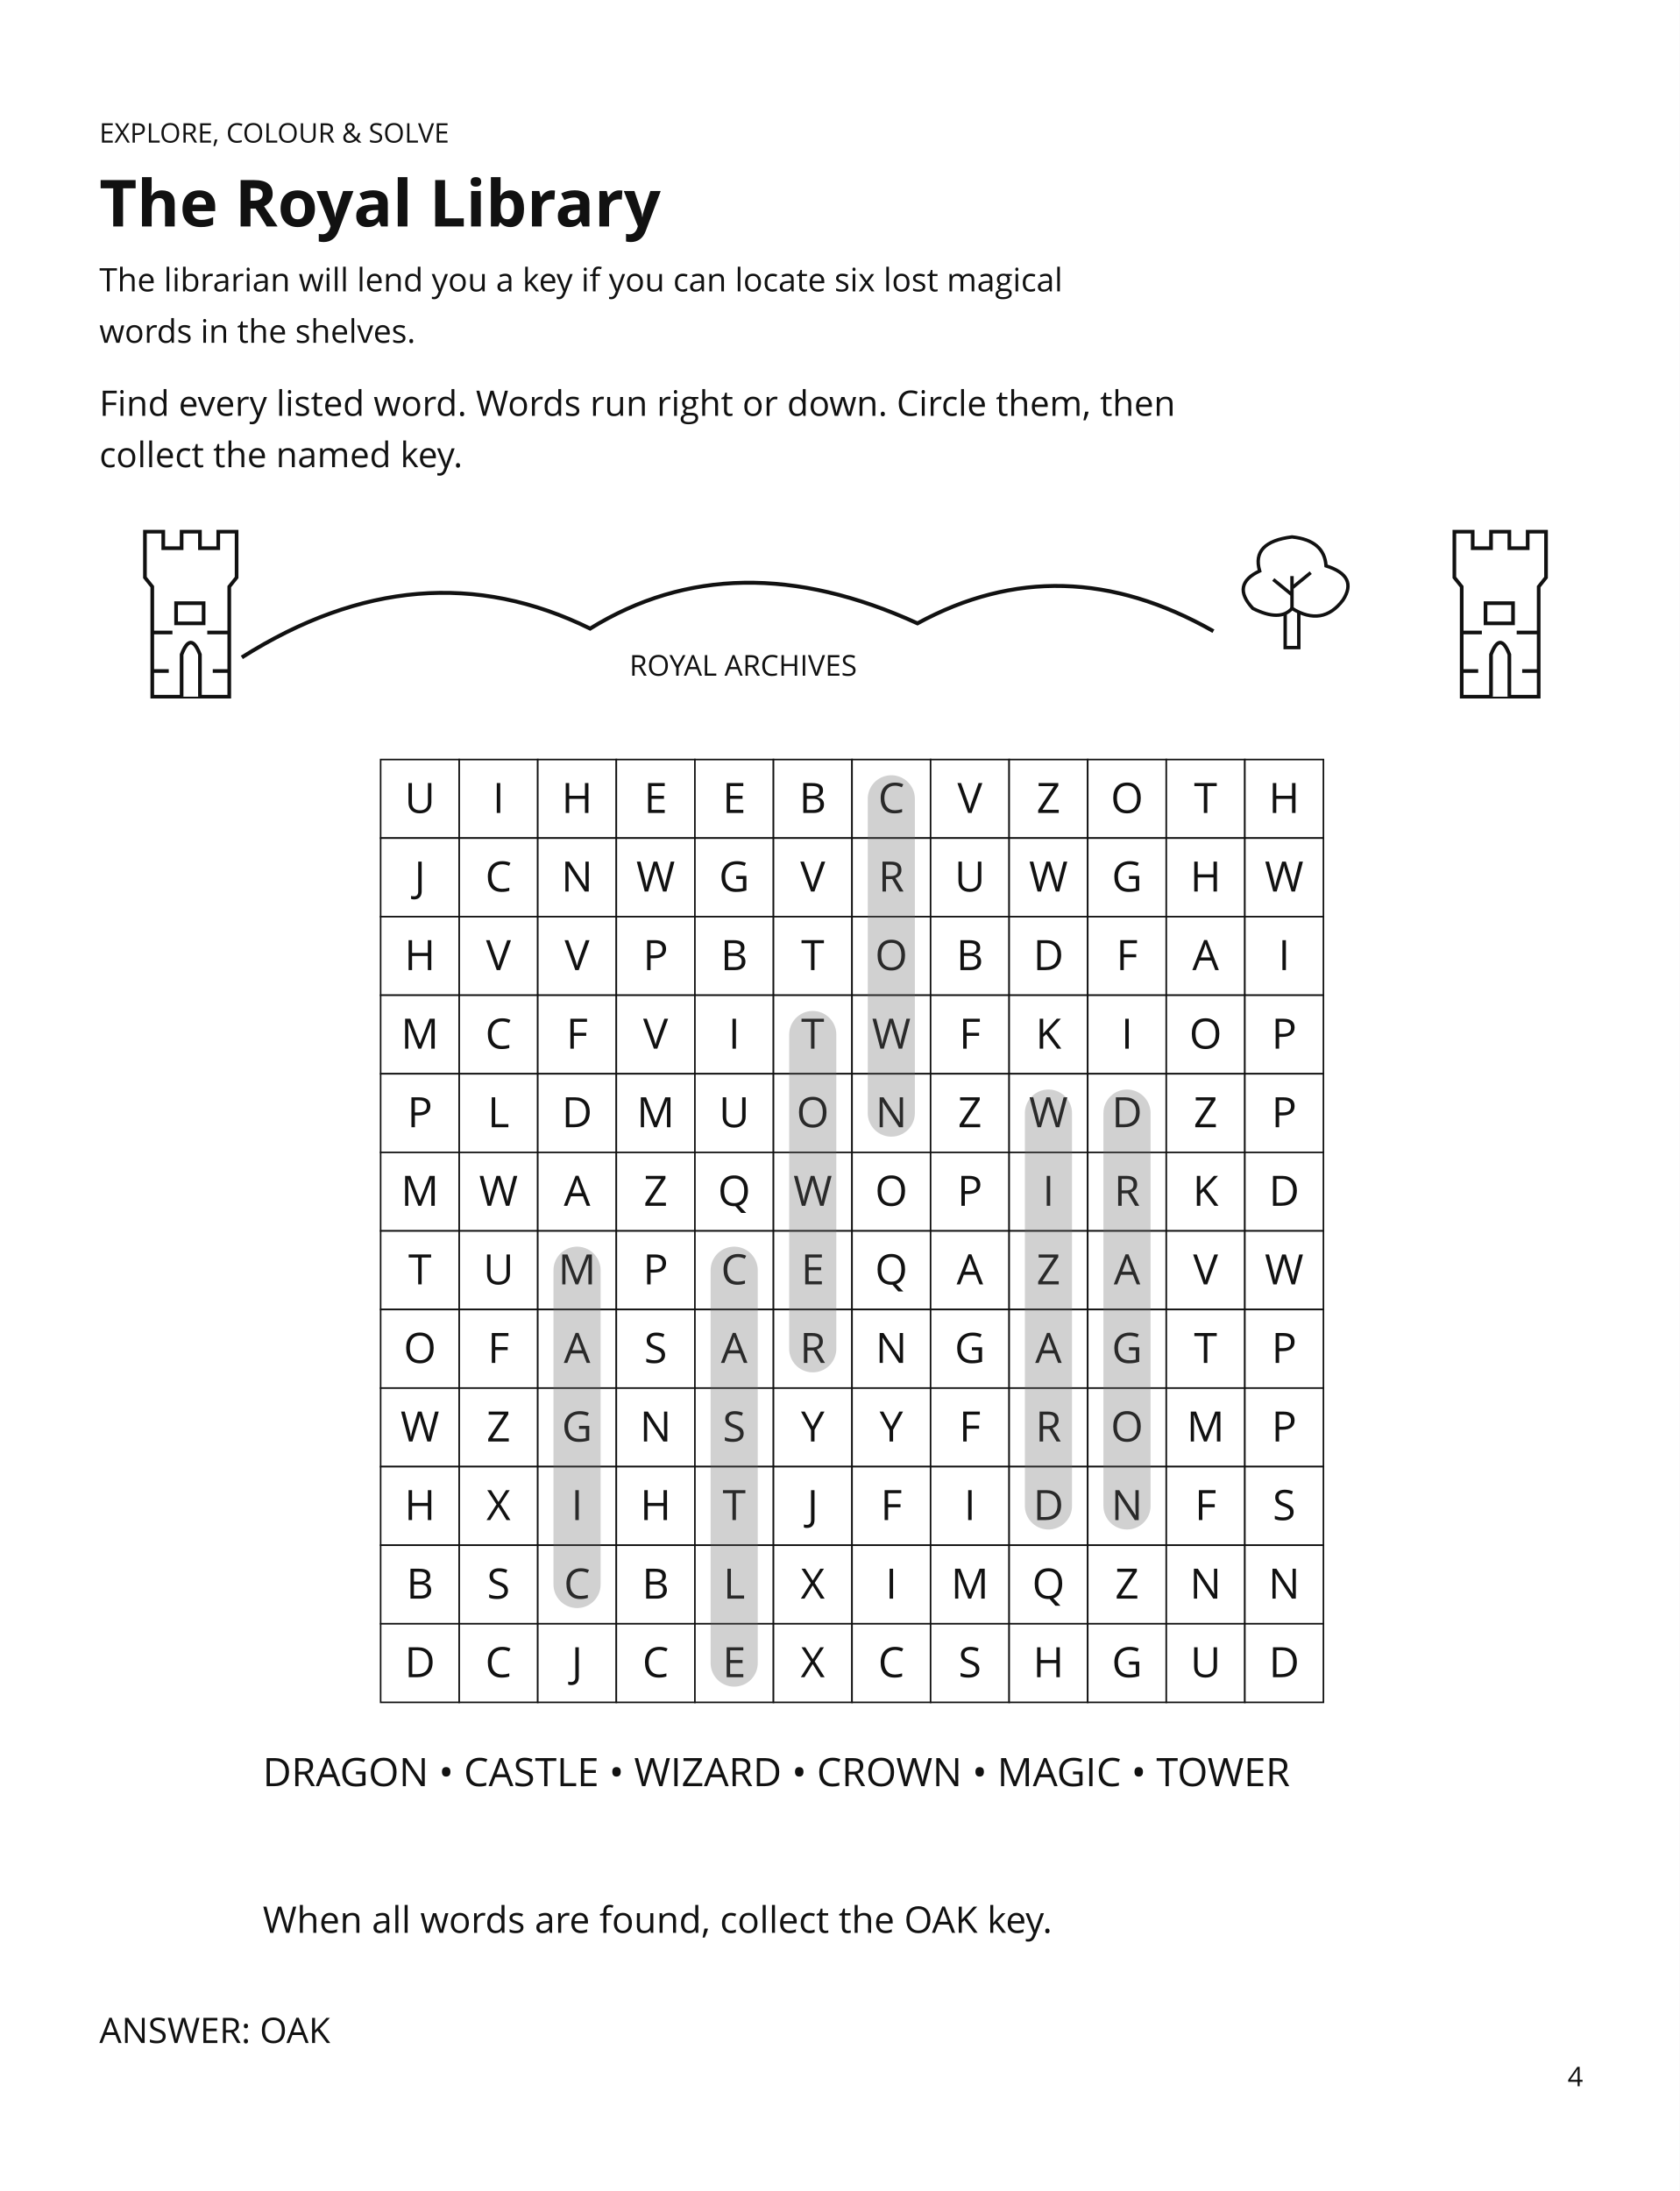
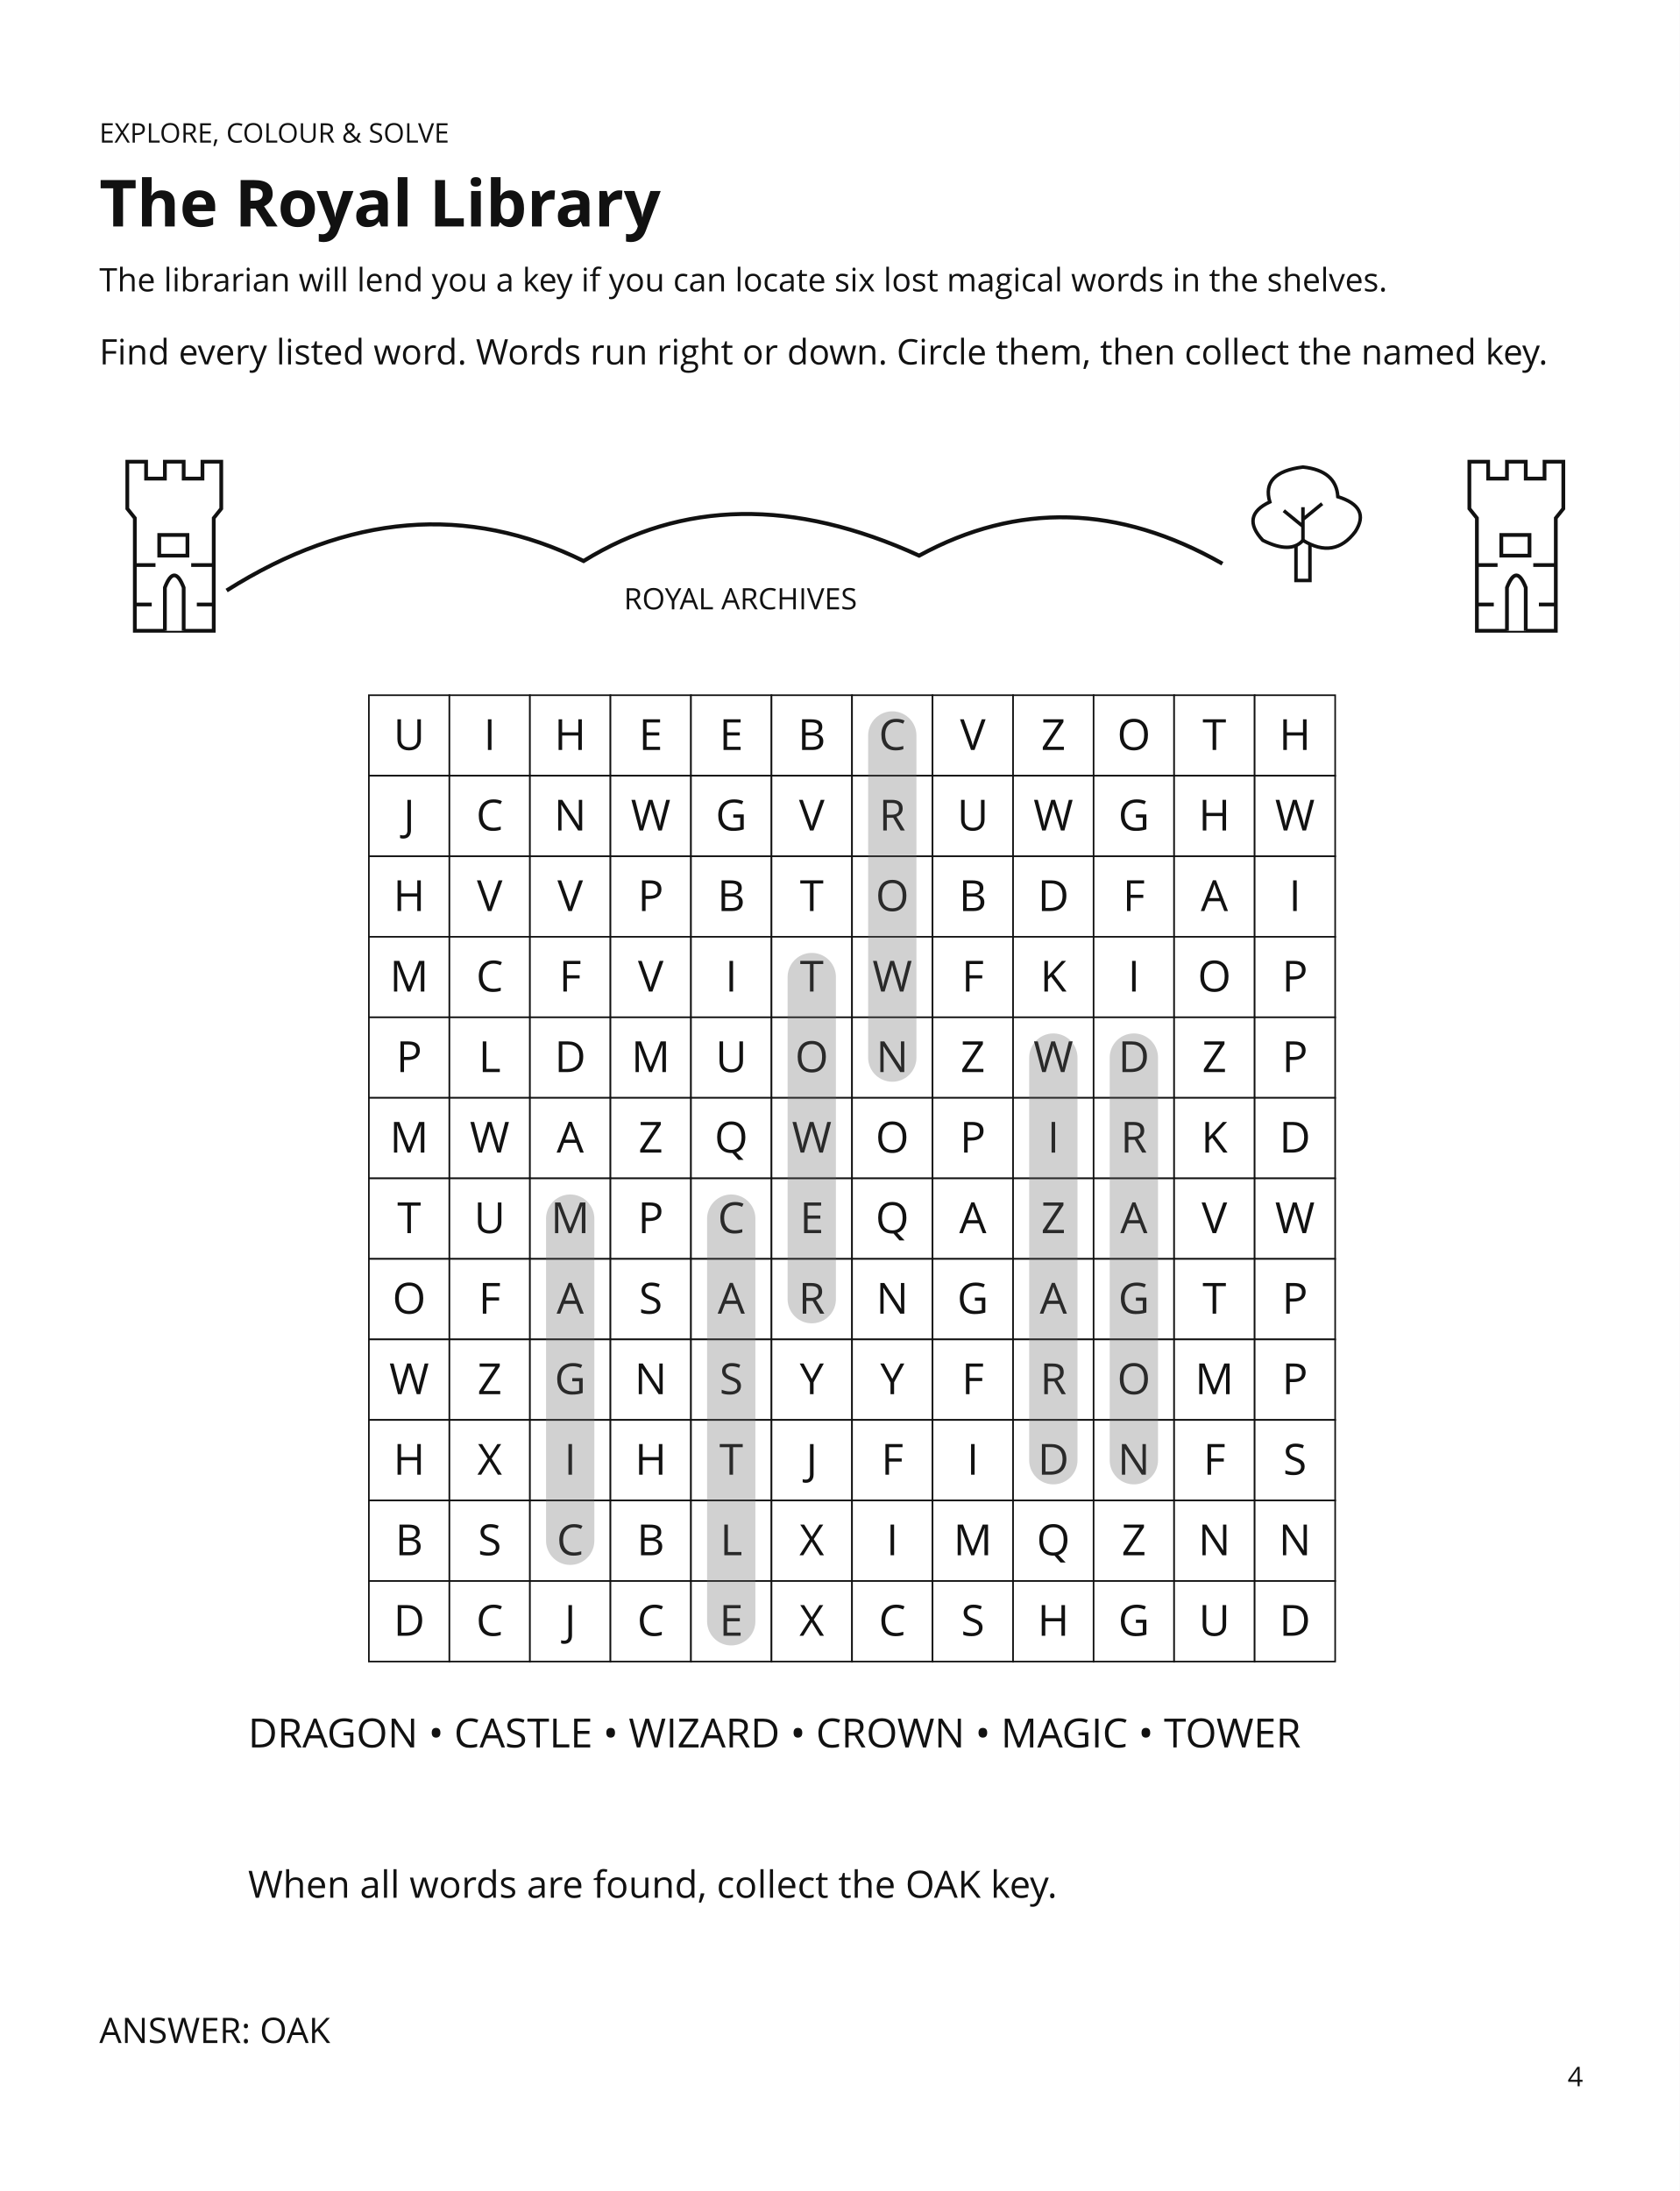
<svg xmlns="http://www.w3.org/2000/svg" width="8.625in" height="11.25in" viewBox="0 0 621 810" role="img" aria-label="The Royal Library">
  <rect width="100%" height="100%" fill="white" />
  <g transform="translate(36.72 36.72)">
    <text x="0" y="16" font-family="Open Sans, sans-serif" font-size="10" fill="#111" stroke="none">EXPLORE, COLOUR &amp; SOLVE</text>
    <text x="0" y="47" font-family="Open Sans, sans-serif" font-size="24" fill="#111" stroke="none" font-weight="bold">The Royal Library</text>
-     <text x="0" y="71" font-family="Open Sans, sans-serif" font-size="12" fill="#111" stroke="none">The librarian will lend you a key if you can locate six lost magical</text>
-     <text x="0" y="90" font-family="Open Sans, sans-serif" font-size="12" fill="#111" stroke="none">words in the shelves.</text>
-     <text x="0" y="117" font-family="Open Sans, sans-serif" font-size="13" fill="#111" stroke="none">Find every listed word. Words run right or down. Circle them, then</text>
-     <text x="0" y="136" font-family="Open Sans, sans-serif" font-size="13" fill="#111" stroke="none">collect the named key.</text>
-     <g transform="translate(12.0231 155) scale(0.9682069)">
+     <text x="0" y="71" font-family="Open Sans, sans-serif" font-size="12" fill="#111" stroke="none">The librarian will lend you a key if you can locate six lost magical words in the shelves.</text>
+     <text x="0" y="98" font-family="Open Sans, sans-serif" font-size="13" fill="#111" stroke="none">Find every listed word. Words run right or down. Circle them, then collect the named key.</text>
+     <g transform="translate(5.385172 129) scale(0.9923448)">
      <g data-layer="artwork">
        <g transform="translate(5 5) scale(0.7)" fill="white" stroke="#111" stroke-width="2">
          <path d="M0 25V0H10V9H20V0H30V9H40V0H50V25L46 30V90H4V30Z" />
          <path d="M20 90V67Q25 54 30 67V90M17 39V50H32V39ZM4 55H15M34 55H46M4 76H13M37 76H46" />
        </g>
        <g transform="translate(505 5) scale(0.7)" fill="white" stroke="#111" stroke-width="2">
          <path d="M0 25V0H10V9H20V0H30V9H40V0H50V25L46 30V90H4V30Z" />
          <path d="M20 90V67Q25 54 30 67V90M17 39V50H32V39ZM4 55H15M34 55H46M4 76H13M37 76H46" />
        </g>
        <g transform="translate(443 7) scale(0.65)" fill="white" stroke="#111" stroke-width="2">
          <path d="M-4 40V65H4V40" />
          <path d="M0 0Q-24 3-19 20Q-36 28-23 42Q-7 50 0 42Q18 53 30 37Q39 23 20 17Q19 2 0 0Z" />
          <path d="M0 42V23M0 34L-11 25M0 30L11 21" />
        </g>
        <path d="M42 53Q110 10 175 42Q230 8 300 40Q355 10 413 43" fill="none" stroke="#111" stroke-width="1.5" />
        <text x="190" y="60" font-family="Open Sans, sans-serif" font-size="11" fill="#111" stroke="none">ROYAL ARCHIVES</text>
      </g>
      <g data-layer="puzzle" fill="none" stroke="#111" stroke-width="1.5">
        <rect x="95" y="92" width="30" height="30" fill="white" stroke-width=".6" />
        <text x="110" y="112.4" font-family="Open Sans, sans-serif" font-size="16" fill="#111" stroke="none" text-anchor="middle">U</text>
        <rect x="125" y="92" width="30" height="30" fill="white" stroke-width=".6" />
        <text x="140" y="112.4" font-family="Open Sans, sans-serif" font-size="16" fill="#111" stroke="none" text-anchor="middle">I</text>
        <rect x="155" y="92" width="30" height="30" fill="white" stroke-width=".6" />
        <text x="170" y="112.4" font-family="Open Sans, sans-serif" font-size="16" fill="#111" stroke="none" text-anchor="middle">H</text>
        <rect x="185" y="92" width="30" height="30" fill="white" stroke-width=".6" />
        <text x="200" y="112.4" font-family="Open Sans, sans-serif" font-size="16" fill="#111" stroke="none" text-anchor="middle">E</text>
        <rect x="215" y="92" width="30" height="30" fill="white" stroke-width=".6" />
        <text x="230" y="112.4" font-family="Open Sans, sans-serif" font-size="16" fill="#111" stroke="none" text-anchor="middle">E</text>
        <rect x="245" y="92" width="30" height="30" fill="white" stroke-width=".6" />
        <text x="260" y="112.4" font-family="Open Sans, sans-serif" font-size="16" fill="#111" stroke="none" text-anchor="middle">B</text>
        <rect x="275" y="92" width="30" height="30" fill="white" stroke-width=".6" />
        <text x="290" y="112.4" font-family="Open Sans, sans-serif" font-size="16" fill="#111" stroke="none" text-anchor="middle">C</text>
        <rect x="305" y="92" width="30" height="30" fill="white" stroke-width=".6" />
        <text x="320" y="112.4" font-family="Open Sans, sans-serif" font-size="16" fill="#111" stroke="none" text-anchor="middle">V</text>
        <rect x="335" y="92" width="30" height="30" fill="white" stroke-width=".6" />
        <text x="350" y="112.4" font-family="Open Sans, sans-serif" font-size="16" fill="#111" stroke="none" text-anchor="middle">Z</text>
        <rect x="365" y="92" width="30" height="30" fill="white" stroke-width=".6" />
        <text x="380" y="112.4" font-family="Open Sans, sans-serif" font-size="16" fill="#111" stroke="none" text-anchor="middle">O</text>
        <rect x="395" y="92" width="30" height="30" fill="white" stroke-width=".6" />
        <text x="410" y="112.4" font-family="Open Sans, sans-serif" font-size="16" fill="#111" stroke="none" text-anchor="middle">T</text>
        <rect x="425" y="92" width="30" height="30" fill="white" stroke-width=".6" />
        <text x="440" y="112.4" font-family="Open Sans, sans-serif" font-size="16" fill="#111" stroke="none" text-anchor="middle">H</text>
        <rect x="95" y="122" width="30" height="30" fill="white" stroke-width=".6" />
        <text x="110" y="142.4" font-family="Open Sans, sans-serif" font-size="16" fill="#111" stroke="none" text-anchor="middle">J</text>
        <rect x="125" y="122" width="30" height="30" fill="white" stroke-width=".6" />
        <text x="140" y="142.4" font-family="Open Sans, sans-serif" font-size="16" fill="#111" stroke="none" text-anchor="middle">C</text>
        <rect x="155" y="122" width="30" height="30" fill="white" stroke-width=".6" />
        <text x="170" y="142.4" font-family="Open Sans, sans-serif" font-size="16" fill="#111" stroke="none" text-anchor="middle">N</text>
        <rect x="185" y="122" width="30" height="30" fill="white" stroke-width=".6" />
        <text x="200" y="142.4" font-family="Open Sans, sans-serif" font-size="16" fill="#111" stroke="none" text-anchor="middle">W</text>
        <rect x="215" y="122" width="30" height="30" fill="white" stroke-width=".6" />
        <text x="230" y="142.4" font-family="Open Sans, sans-serif" font-size="16" fill="#111" stroke="none" text-anchor="middle">G</text>
        <rect x="245" y="122" width="30" height="30" fill="white" stroke-width=".6" />
        <text x="260" y="142.4" font-family="Open Sans, sans-serif" font-size="16" fill="#111" stroke="none" text-anchor="middle">V</text>
        <rect x="275" y="122" width="30" height="30" fill="white" stroke-width=".6" />
        <text x="290" y="142.4" font-family="Open Sans, sans-serif" font-size="16" fill="#111" stroke="none" text-anchor="middle">R</text>
        <rect x="305" y="122" width="30" height="30" fill="white" stroke-width=".6" />
        <text x="320" y="142.4" font-family="Open Sans, sans-serif" font-size="16" fill="#111" stroke="none" text-anchor="middle">U</text>
        <rect x="335" y="122" width="30" height="30" fill="white" stroke-width=".6" />
        <text x="350" y="142.4" font-family="Open Sans, sans-serif" font-size="16" fill="#111" stroke="none" text-anchor="middle">W</text>
        <rect x="365" y="122" width="30" height="30" fill="white" stroke-width=".6" />
        <text x="380" y="142.4" font-family="Open Sans, sans-serif" font-size="16" fill="#111" stroke="none" text-anchor="middle">G</text>
        <rect x="395" y="122" width="30" height="30" fill="white" stroke-width=".6" />
        <text x="410" y="142.4" font-family="Open Sans, sans-serif" font-size="16" fill="#111" stroke="none" text-anchor="middle">H</text>
        <rect x="425" y="122" width="30" height="30" fill="white" stroke-width=".6" />
        <text x="440" y="142.4" font-family="Open Sans, sans-serif" font-size="16" fill="#111" stroke="none" text-anchor="middle">W</text>
        <rect x="95" y="152" width="30" height="30" fill="white" stroke-width=".6" />
        <text x="110" y="172.4" font-family="Open Sans, sans-serif" font-size="16" fill="#111" stroke="none" text-anchor="middle">H</text>
        <rect x="125" y="152" width="30" height="30" fill="white" stroke-width=".6" />
        <text x="140" y="172.4" font-family="Open Sans, sans-serif" font-size="16" fill="#111" stroke="none" text-anchor="middle">V</text>
        <rect x="155" y="152" width="30" height="30" fill="white" stroke-width=".6" />
        <text x="170" y="172.4" font-family="Open Sans, sans-serif" font-size="16" fill="#111" stroke="none" text-anchor="middle">V</text>
        <rect x="185" y="152" width="30" height="30" fill="white" stroke-width=".6" />
        <text x="200" y="172.4" font-family="Open Sans, sans-serif" font-size="16" fill="#111" stroke="none" text-anchor="middle">P</text>
        <rect x="215" y="152" width="30" height="30" fill="white" stroke-width=".6" />
        <text x="230" y="172.4" font-family="Open Sans, sans-serif" font-size="16" fill="#111" stroke="none" text-anchor="middle">B</text>
        <rect x="245" y="152" width="30" height="30" fill="white" stroke-width=".6" />
        <text x="260" y="172.4" font-family="Open Sans, sans-serif" font-size="16" fill="#111" stroke="none" text-anchor="middle">T</text>
        <rect x="275" y="152" width="30" height="30" fill="white" stroke-width=".6" />
        <text x="290" y="172.4" font-family="Open Sans, sans-serif" font-size="16" fill="#111" stroke="none" text-anchor="middle">O</text>
        <rect x="305" y="152" width="30" height="30" fill="white" stroke-width=".6" />
        <text x="320" y="172.4" font-family="Open Sans, sans-serif" font-size="16" fill="#111" stroke="none" text-anchor="middle">B</text>
        <rect x="335" y="152" width="30" height="30" fill="white" stroke-width=".6" />
        <text x="350" y="172.4" font-family="Open Sans, sans-serif" font-size="16" fill="#111" stroke="none" text-anchor="middle">D</text>
        <rect x="365" y="152" width="30" height="30" fill="white" stroke-width=".6" />
        <text x="380" y="172.4" font-family="Open Sans, sans-serif" font-size="16" fill="#111" stroke="none" text-anchor="middle">F</text>
        <rect x="395" y="152" width="30" height="30" fill="white" stroke-width=".6" />
        <text x="410" y="172.4" font-family="Open Sans, sans-serif" font-size="16" fill="#111" stroke="none" text-anchor="middle">A</text>
        <rect x="425" y="152" width="30" height="30" fill="white" stroke-width=".6" />
        <text x="440" y="172.4" font-family="Open Sans, sans-serif" font-size="16" fill="#111" stroke="none" text-anchor="middle">I</text>
        <rect x="95" y="182" width="30" height="30" fill="white" stroke-width=".6" />
        <text x="110" y="202.4" font-family="Open Sans, sans-serif" font-size="16" fill="#111" stroke="none" text-anchor="middle">M</text>
        <rect x="125" y="182" width="30" height="30" fill="white" stroke-width=".6" />
        <text x="140" y="202.4" font-family="Open Sans, sans-serif" font-size="16" fill="#111" stroke="none" text-anchor="middle">C</text>
        <rect x="155" y="182" width="30" height="30" fill="white" stroke-width=".6" />
        <text x="170" y="202.4" font-family="Open Sans, sans-serif" font-size="16" fill="#111" stroke="none" text-anchor="middle">F</text>
        <rect x="185" y="182" width="30" height="30" fill="white" stroke-width=".6" />
        <text x="200" y="202.4" font-family="Open Sans, sans-serif" font-size="16" fill="#111" stroke="none" text-anchor="middle">V</text>
        <rect x="215" y="182" width="30" height="30" fill="white" stroke-width=".6" />
        <text x="230" y="202.4" font-family="Open Sans, sans-serif" font-size="16" fill="#111" stroke="none" text-anchor="middle">I</text>
        <rect x="245" y="182" width="30" height="30" fill="white" stroke-width=".6" />
        <text x="260" y="202.4" font-family="Open Sans, sans-serif" font-size="16" fill="#111" stroke="none" text-anchor="middle">T</text>
        <rect x="275" y="182" width="30" height="30" fill="white" stroke-width=".6" />
        <text x="290" y="202.4" font-family="Open Sans, sans-serif" font-size="16" fill="#111" stroke="none" text-anchor="middle">W</text>
        <rect x="305" y="182" width="30" height="30" fill="white" stroke-width=".6" />
        <text x="320" y="202.4" font-family="Open Sans, sans-serif" font-size="16" fill="#111" stroke="none" text-anchor="middle">F</text>
        <rect x="335" y="182" width="30" height="30" fill="white" stroke-width=".6" />
        <text x="350" y="202.4" font-family="Open Sans, sans-serif" font-size="16" fill="#111" stroke="none" text-anchor="middle">K</text>
        <rect x="365" y="182" width="30" height="30" fill="white" stroke-width=".6" />
        <text x="380" y="202.4" font-family="Open Sans, sans-serif" font-size="16" fill="#111" stroke="none" text-anchor="middle">I</text>
        <rect x="395" y="182" width="30" height="30" fill="white" stroke-width=".6" />
        <text x="410" y="202.4" font-family="Open Sans, sans-serif" font-size="16" fill="#111" stroke="none" text-anchor="middle">O</text>
        <rect x="425" y="182" width="30" height="30" fill="white" stroke-width=".6" />
        <text x="440" y="202.4" font-family="Open Sans, sans-serif" font-size="16" fill="#111" stroke="none" text-anchor="middle">P</text>
        <rect x="95" y="212" width="30" height="30" fill="white" stroke-width=".6" />
        <text x="110" y="232.4" font-family="Open Sans, sans-serif" font-size="16" fill="#111" stroke="none" text-anchor="middle">P</text>
        <rect x="125" y="212" width="30" height="30" fill="white" stroke-width=".6" />
        <text x="140" y="232.4" font-family="Open Sans, sans-serif" font-size="16" fill="#111" stroke="none" text-anchor="middle">L</text>
        <rect x="155" y="212" width="30" height="30" fill="white" stroke-width=".6" />
        <text x="170" y="232.4" font-family="Open Sans, sans-serif" font-size="16" fill="#111" stroke="none" text-anchor="middle">D</text>
        <rect x="185" y="212" width="30" height="30" fill="white" stroke-width=".6" />
        <text x="200" y="232.4" font-family="Open Sans, sans-serif" font-size="16" fill="#111" stroke="none" text-anchor="middle">M</text>
        <rect x="215" y="212" width="30" height="30" fill="white" stroke-width=".6" />
        <text x="230" y="232.4" font-family="Open Sans, sans-serif" font-size="16" fill="#111" stroke="none" text-anchor="middle">U</text>
        <rect x="245" y="212" width="30" height="30" fill="white" stroke-width=".6" />
        <text x="260" y="232.4" font-family="Open Sans, sans-serif" font-size="16" fill="#111" stroke="none" text-anchor="middle">O</text>
        <rect x="275" y="212" width="30" height="30" fill="white" stroke-width=".6" />
        <text x="290" y="232.4" font-family="Open Sans, sans-serif" font-size="16" fill="#111" stroke="none" text-anchor="middle">N</text>
        <rect x="305" y="212" width="30" height="30" fill="white" stroke-width=".6" />
        <text x="320" y="232.4" font-family="Open Sans, sans-serif" font-size="16" fill="#111" stroke="none" text-anchor="middle">Z</text>
        <rect x="335" y="212" width="30" height="30" fill="white" stroke-width=".6" />
        <text x="350" y="232.4" font-family="Open Sans, sans-serif" font-size="16" fill="#111" stroke="none" text-anchor="middle">W</text>
        <rect x="365" y="212" width="30" height="30" fill="white" stroke-width=".6" />
        <text x="380" y="232.4" font-family="Open Sans, sans-serif" font-size="16" fill="#111" stroke="none" text-anchor="middle">D</text>
        <rect x="395" y="212" width="30" height="30" fill="white" stroke-width=".6" />
        <text x="410" y="232.4" font-family="Open Sans, sans-serif" font-size="16" fill="#111" stroke="none" text-anchor="middle">Z</text>
        <rect x="425" y="212" width="30" height="30" fill="white" stroke-width=".6" />
        <text x="440" y="232.4" font-family="Open Sans, sans-serif" font-size="16" fill="#111" stroke="none" text-anchor="middle">P</text>
        <rect x="95" y="242" width="30" height="30" fill="white" stroke-width=".6" />
        <text x="110" y="262.4" font-family="Open Sans, sans-serif" font-size="16" fill="#111" stroke="none" text-anchor="middle">M</text>
        <rect x="125" y="242" width="30" height="30" fill="white" stroke-width=".6" />
        <text x="140" y="262.4" font-family="Open Sans, sans-serif" font-size="16" fill="#111" stroke="none" text-anchor="middle">W</text>
        <rect x="155" y="242" width="30" height="30" fill="white" stroke-width=".6" />
        <text x="170" y="262.4" font-family="Open Sans, sans-serif" font-size="16" fill="#111" stroke="none" text-anchor="middle">A</text>
        <rect x="185" y="242" width="30" height="30" fill="white" stroke-width=".6" />
        <text x="200" y="262.4" font-family="Open Sans, sans-serif" font-size="16" fill="#111" stroke="none" text-anchor="middle">Z</text>
        <rect x="215" y="242" width="30" height="30" fill="white" stroke-width=".6" />
        <text x="230" y="262.4" font-family="Open Sans, sans-serif" font-size="16" fill="#111" stroke="none" text-anchor="middle">Q</text>
        <rect x="245" y="242" width="30" height="30" fill="white" stroke-width=".6" />
        <text x="260" y="262.4" font-family="Open Sans, sans-serif" font-size="16" fill="#111" stroke="none" text-anchor="middle">W</text>
        <rect x="275" y="242" width="30" height="30" fill="white" stroke-width=".6" />
        <text x="290" y="262.4" font-family="Open Sans, sans-serif" font-size="16" fill="#111" stroke="none" text-anchor="middle">O</text>
        <rect x="305" y="242" width="30" height="30" fill="white" stroke-width=".6" />
        <text x="320" y="262.4" font-family="Open Sans, sans-serif" font-size="16" fill="#111" stroke="none" text-anchor="middle">P</text>
        <rect x="335" y="242" width="30" height="30" fill="white" stroke-width=".6" />
        <text x="350" y="262.4" font-family="Open Sans, sans-serif" font-size="16" fill="#111" stroke="none" text-anchor="middle">I</text>
        <rect x="365" y="242" width="30" height="30" fill="white" stroke-width=".6" />
        <text x="380" y="262.4" font-family="Open Sans, sans-serif" font-size="16" fill="#111" stroke="none" text-anchor="middle">R</text>
        <rect x="395" y="242" width="30" height="30" fill="white" stroke-width=".6" />
        <text x="410" y="262.4" font-family="Open Sans, sans-serif" font-size="16" fill="#111" stroke="none" text-anchor="middle">K</text>
        <rect x="425" y="242" width="30" height="30" fill="white" stroke-width=".6" />
        <text x="440" y="262.4" font-family="Open Sans, sans-serif" font-size="16" fill="#111" stroke="none" text-anchor="middle">D</text>
        <rect x="95" y="272" width="30" height="30" fill="white" stroke-width=".6" />
        <text x="110" y="292.4" font-family="Open Sans, sans-serif" font-size="16" fill="#111" stroke="none" text-anchor="middle">T</text>
        <rect x="125" y="272" width="30" height="30" fill="white" stroke-width=".6" />
        <text x="140" y="292.4" font-family="Open Sans, sans-serif" font-size="16" fill="#111" stroke="none" text-anchor="middle">U</text>
        <rect x="155" y="272" width="30" height="30" fill="white" stroke-width=".6" />
        <text x="170" y="292.4" font-family="Open Sans, sans-serif" font-size="16" fill="#111" stroke="none" text-anchor="middle">M</text>
        <rect x="185" y="272" width="30" height="30" fill="white" stroke-width=".6" />
        <text x="200" y="292.4" font-family="Open Sans, sans-serif" font-size="16" fill="#111" stroke="none" text-anchor="middle">P</text>
        <rect x="215" y="272" width="30" height="30" fill="white" stroke-width=".6" />
        <text x="230" y="292.4" font-family="Open Sans, sans-serif" font-size="16" fill="#111" stroke="none" text-anchor="middle">C</text>
        <rect x="245" y="272" width="30" height="30" fill="white" stroke-width=".6" />
        <text x="260" y="292.4" font-family="Open Sans, sans-serif" font-size="16" fill="#111" stroke="none" text-anchor="middle">E</text>
        <rect x="275" y="272" width="30" height="30" fill="white" stroke-width=".6" />
        <text x="290" y="292.4" font-family="Open Sans, sans-serif" font-size="16" fill="#111" stroke="none" text-anchor="middle">Q</text>
        <rect x="305" y="272" width="30" height="30" fill="white" stroke-width=".6" />
        <text x="320" y="292.4" font-family="Open Sans, sans-serif" font-size="16" fill="#111" stroke="none" text-anchor="middle">A</text>
        <rect x="335" y="272" width="30" height="30" fill="white" stroke-width=".6" />
        <text x="350" y="292.4" font-family="Open Sans, sans-serif" font-size="16" fill="#111" stroke="none" text-anchor="middle">Z</text>
        <rect x="365" y="272" width="30" height="30" fill="white" stroke-width=".6" />
        <text x="380" y="292.4" font-family="Open Sans, sans-serif" font-size="16" fill="#111" stroke="none" text-anchor="middle">A</text>
        <rect x="395" y="272" width="30" height="30" fill="white" stroke-width=".6" />
        <text x="410" y="292.4" font-family="Open Sans, sans-serif" font-size="16" fill="#111" stroke="none" text-anchor="middle">V</text>
        <rect x="425" y="272" width="30" height="30" fill="white" stroke-width=".6" />
        <text x="440" y="292.4" font-family="Open Sans, sans-serif" font-size="16" fill="#111" stroke="none" text-anchor="middle">W</text>
        <rect x="95" y="302" width="30" height="30" fill="white" stroke-width=".6" />
        <text x="110" y="322.4" font-family="Open Sans, sans-serif" font-size="16" fill="#111" stroke="none" text-anchor="middle">O</text>
        <rect x="125" y="302" width="30" height="30" fill="white" stroke-width=".6" />
        <text x="140" y="322.4" font-family="Open Sans, sans-serif" font-size="16" fill="#111" stroke="none" text-anchor="middle">F</text>
        <rect x="155" y="302" width="30" height="30" fill="white" stroke-width=".6" />
        <text x="170" y="322.4" font-family="Open Sans, sans-serif" font-size="16" fill="#111" stroke="none" text-anchor="middle">A</text>
        <rect x="185" y="302" width="30" height="30" fill="white" stroke-width=".6" />
        <text x="200" y="322.4" font-family="Open Sans, sans-serif" font-size="16" fill="#111" stroke="none" text-anchor="middle">S</text>
        <rect x="215" y="302" width="30" height="30" fill="white" stroke-width=".6" />
        <text x="230" y="322.4" font-family="Open Sans, sans-serif" font-size="16" fill="#111" stroke="none" text-anchor="middle">A</text>
        <rect x="245" y="302" width="30" height="30" fill="white" stroke-width=".6" />
        <text x="260" y="322.4" font-family="Open Sans, sans-serif" font-size="16" fill="#111" stroke="none" text-anchor="middle">R</text>
        <rect x="275" y="302" width="30" height="30" fill="white" stroke-width=".6" />
        <text x="290" y="322.4" font-family="Open Sans, sans-serif" font-size="16" fill="#111" stroke="none" text-anchor="middle">N</text>
        <rect x="305" y="302" width="30" height="30" fill="white" stroke-width=".6" />
        <text x="320" y="322.4" font-family="Open Sans, sans-serif" font-size="16" fill="#111" stroke="none" text-anchor="middle">G</text>
        <rect x="335" y="302" width="30" height="30" fill="white" stroke-width=".6" />
        <text x="350" y="322.4" font-family="Open Sans, sans-serif" font-size="16" fill="#111" stroke="none" text-anchor="middle">A</text>
        <rect x="365" y="302" width="30" height="30" fill="white" stroke-width=".6" />
        <text x="380" y="322.4" font-family="Open Sans, sans-serif" font-size="16" fill="#111" stroke="none" text-anchor="middle">G</text>
        <rect x="395" y="302" width="30" height="30" fill="white" stroke-width=".6" />
        <text x="410" y="322.4" font-family="Open Sans, sans-serif" font-size="16" fill="#111" stroke="none" text-anchor="middle">T</text>
        <rect x="425" y="302" width="30" height="30" fill="white" stroke-width=".6" />
        <text x="440" y="322.4" font-family="Open Sans, sans-serif" font-size="16" fill="#111" stroke="none" text-anchor="middle">P</text>
        <rect x="95" y="332" width="30" height="30" fill="white" stroke-width=".6" />
        <text x="110" y="352.4" font-family="Open Sans, sans-serif" font-size="16" fill="#111" stroke="none" text-anchor="middle">W</text>
        <rect x="125" y="332" width="30" height="30" fill="white" stroke-width=".6" />
        <text x="140" y="352.4" font-family="Open Sans, sans-serif" font-size="16" fill="#111" stroke="none" text-anchor="middle">Z</text>
        <rect x="155" y="332" width="30" height="30" fill="white" stroke-width=".6" />
        <text x="170" y="352.4" font-family="Open Sans, sans-serif" font-size="16" fill="#111" stroke="none" text-anchor="middle">G</text>
        <rect x="185" y="332" width="30" height="30" fill="white" stroke-width=".6" />
        <text x="200" y="352.4" font-family="Open Sans, sans-serif" font-size="16" fill="#111" stroke="none" text-anchor="middle">N</text>
        <rect x="215" y="332" width="30" height="30" fill="white" stroke-width=".6" />
        <text x="230" y="352.4" font-family="Open Sans, sans-serif" font-size="16" fill="#111" stroke="none" text-anchor="middle">S</text>
        <rect x="245" y="332" width="30" height="30" fill="white" stroke-width=".6" />
        <text x="260" y="352.4" font-family="Open Sans, sans-serif" font-size="16" fill="#111" stroke="none" text-anchor="middle">Y</text>
        <rect x="275" y="332" width="30" height="30" fill="white" stroke-width=".6" />
        <text x="290" y="352.4" font-family="Open Sans, sans-serif" font-size="16" fill="#111" stroke="none" text-anchor="middle">Y</text>
        <rect x="305" y="332" width="30" height="30" fill="white" stroke-width=".6" />
        <text x="320" y="352.4" font-family="Open Sans, sans-serif" font-size="16" fill="#111" stroke="none" text-anchor="middle">F</text>
        <rect x="335" y="332" width="30" height="30" fill="white" stroke-width=".6" />
        <text x="350" y="352.4" font-family="Open Sans, sans-serif" font-size="16" fill="#111" stroke="none" text-anchor="middle">R</text>
        <rect x="365" y="332" width="30" height="30" fill="white" stroke-width=".6" />
        <text x="380" y="352.4" font-family="Open Sans, sans-serif" font-size="16" fill="#111" stroke="none" text-anchor="middle">O</text>
        <rect x="395" y="332" width="30" height="30" fill="white" stroke-width=".6" />
        <text x="410" y="352.4" font-family="Open Sans, sans-serif" font-size="16" fill="#111" stroke="none" text-anchor="middle">M</text>
        <rect x="425" y="332" width="30" height="30" fill="white" stroke-width=".6" />
        <text x="440" y="352.4" font-family="Open Sans, sans-serif" font-size="16" fill="#111" stroke="none" text-anchor="middle">P</text>
        <rect x="95" y="362" width="30" height="30" fill="white" stroke-width=".6" />
        <text x="110" y="382.4" font-family="Open Sans, sans-serif" font-size="16" fill="#111" stroke="none" text-anchor="middle">H</text>
        <rect x="125" y="362" width="30" height="30" fill="white" stroke-width=".6" />
        <text x="140" y="382.4" font-family="Open Sans, sans-serif" font-size="16" fill="#111" stroke="none" text-anchor="middle">X</text>
        <rect x="155" y="362" width="30" height="30" fill="white" stroke-width=".6" />
        <text x="170" y="382.4" font-family="Open Sans, sans-serif" font-size="16" fill="#111" stroke="none" text-anchor="middle">I</text>
        <rect x="185" y="362" width="30" height="30" fill="white" stroke-width=".6" />
        <text x="200" y="382.4" font-family="Open Sans, sans-serif" font-size="16" fill="#111" stroke="none" text-anchor="middle">H</text>
        <rect x="215" y="362" width="30" height="30" fill="white" stroke-width=".6" />
        <text x="230" y="382.4" font-family="Open Sans, sans-serif" font-size="16" fill="#111" stroke="none" text-anchor="middle">T</text>
        <rect x="245" y="362" width="30" height="30" fill="white" stroke-width=".6" />
        <text x="260" y="382.4" font-family="Open Sans, sans-serif" font-size="16" fill="#111" stroke="none" text-anchor="middle">J</text>
        <rect x="275" y="362" width="30" height="30" fill="white" stroke-width=".6" />
        <text x="290" y="382.4" font-family="Open Sans, sans-serif" font-size="16" fill="#111" stroke="none" text-anchor="middle">F</text>
        <rect x="305" y="362" width="30" height="30" fill="white" stroke-width=".6" />
        <text x="320" y="382.4" font-family="Open Sans, sans-serif" font-size="16" fill="#111" stroke="none" text-anchor="middle">I</text>
        <rect x="335" y="362" width="30" height="30" fill="white" stroke-width=".6" />
        <text x="350" y="382.4" font-family="Open Sans, sans-serif" font-size="16" fill="#111" stroke="none" text-anchor="middle">D</text>
        <rect x="365" y="362" width="30" height="30" fill="white" stroke-width=".6" />
        <text x="380" y="382.4" font-family="Open Sans, sans-serif" font-size="16" fill="#111" stroke="none" text-anchor="middle">N</text>
        <rect x="395" y="362" width="30" height="30" fill="white" stroke-width=".6" />
        <text x="410" y="382.4" font-family="Open Sans, sans-serif" font-size="16" fill="#111" stroke="none" text-anchor="middle">F</text>
        <rect x="425" y="362" width="30" height="30" fill="white" stroke-width=".6" />
        <text x="440" y="382.4" font-family="Open Sans, sans-serif" font-size="16" fill="#111" stroke="none" text-anchor="middle">S</text>
        <rect x="95" y="392" width="30" height="30" fill="white" stroke-width=".6" />
        <text x="110" y="412.4" font-family="Open Sans, sans-serif" font-size="16" fill="#111" stroke="none" text-anchor="middle">B</text>
        <rect x="125" y="392" width="30" height="30" fill="white" stroke-width=".6" />
        <text x="140" y="412.4" font-family="Open Sans, sans-serif" font-size="16" fill="#111" stroke="none" text-anchor="middle">S</text>
        <rect x="155" y="392" width="30" height="30" fill="white" stroke-width=".6" />
        <text x="170" y="412.4" font-family="Open Sans, sans-serif" font-size="16" fill="#111" stroke="none" text-anchor="middle">C</text>
        <rect x="185" y="392" width="30" height="30" fill="white" stroke-width=".6" />
        <text x="200" y="412.4" font-family="Open Sans, sans-serif" font-size="16" fill="#111" stroke="none" text-anchor="middle">B</text>
        <rect x="215" y="392" width="30" height="30" fill="white" stroke-width=".6" />
        <text x="230" y="412.4" font-family="Open Sans, sans-serif" font-size="16" fill="#111" stroke="none" text-anchor="middle">L</text>
        <rect x="245" y="392" width="30" height="30" fill="white" stroke-width=".6" />
        <text x="260" y="412.4" font-family="Open Sans, sans-serif" font-size="16" fill="#111" stroke="none" text-anchor="middle">X</text>
        <rect x="275" y="392" width="30" height="30" fill="white" stroke-width=".6" />
        <text x="290" y="412.4" font-family="Open Sans, sans-serif" font-size="16" fill="#111" stroke="none" text-anchor="middle">I</text>
        <rect x="305" y="392" width="30" height="30" fill="white" stroke-width=".6" />
        <text x="320" y="412.4" font-family="Open Sans, sans-serif" font-size="16" fill="#111" stroke="none" text-anchor="middle">M</text>
        <rect x="335" y="392" width="30" height="30" fill="white" stroke-width=".6" />
        <text x="350" y="412.4" font-family="Open Sans, sans-serif" font-size="16" fill="#111" stroke="none" text-anchor="middle">Q</text>
        <rect x="365" y="392" width="30" height="30" fill="white" stroke-width=".6" />
        <text x="380" y="412.4" font-family="Open Sans, sans-serif" font-size="16" fill="#111" stroke="none" text-anchor="middle">Z</text>
        <rect x="395" y="392" width="30" height="30" fill="white" stroke-width=".6" />
        <text x="410" y="412.4" font-family="Open Sans, sans-serif" font-size="16" fill="#111" stroke="none" text-anchor="middle">N</text>
        <rect x="425" y="392" width="30" height="30" fill="white" stroke-width=".6" />
        <text x="440" y="412.4" font-family="Open Sans, sans-serif" font-size="16" fill="#111" stroke="none" text-anchor="middle">N</text>
        <rect x="95" y="422" width="30" height="30" fill="white" stroke-width=".6" />
        <text x="110" y="442.4" font-family="Open Sans, sans-serif" font-size="16" fill="#111" stroke="none" text-anchor="middle">D</text>
        <rect x="125" y="422" width="30" height="30" fill="white" stroke-width=".6" />
        <text x="140" y="442.4" font-family="Open Sans, sans-serif" font-size="16" fill="#111" stroke="none" text-anchor="middle">C</text>
        <rect x="155" y="422" width="30" height="30" fill="white" stroke-width=".6" />
        <text x="170" y="442.4" font-family="Open Sans, sans-serif" font-size="16" fill="#111" stroke="none" text-anchor="middle">J</text>
        <rect x="185" y="422" width="30" height="30" fill="white" stroke-width=".6" />
        <text x="200" y="442.4" font-family="Open Sans, sans-serif" font-size="16" fill="#111" stroke="none" text-anchor="middle">C</text>
        <rect x="215" y="422" width="30" height="30" fill="white" stroke-width=".6" />
        <text x="230" y="442.4" font-family="Open Sans, sans-serif" font-size="16" fill="#111" stroke="none" text-anchor="middle">E</text>
        <rect x="245" y="422" width="30" height="30" fill="white" stroke-width=".6" />
        <text x="260" y="442.4" font-family="Open Sans, sans-serif" font-size="16" fill="#111" stroke="none" text-anchor="middle">X</text>
        <rect x="275" y="422" width="30" height="30" fill="white" stroke-width=".6" />
        <text x="290" y="442.4" font-family="Open Sans, sans-serif" font-size="16" fill="#111" stroke="none" text-anchor="middle">C</text>
        <rect x="305" y="422" width="30" height="30" fill="white" stroke-width=".6" />
        <text x="320" y="442.4" font-family="Open Sans, sans-serif" font-size="16" fill="#111" stroke="none" text-anchor="middle">S</text>
        <rect x="335" y="422" width="30" height="30" fill="white" stroke-width=".6" />
        <text x="350" y="442.4" font-family="Open Sans, sans-serif" font-size="16" fill="#111" stroke="none" text-anchor="middle">H</text>
        <rect x="365" y="422" width="30" height="30" fill="white" stroke-width=".6" />
        <text x="380" y="442.4" font-family="Open Sans, sans-serif" font-size="16" fill="#111" stroke="none" text-anchor="middle">G</text>
        <rect x="395" y="422" width="30" height="30" fill="white" stroke-width=".6" />
        <text x="410" y="442.4" font-family="Open Sans, sans-serif" font-size="16" fill="#111" stroke="none" text-anchor="middle">U</text>
        <rect x="425" y="422" width="30" height="30" fill="white" stroke-width=".6" />
        <text x="440" y="442.4" font-family="Open Sans, sans-serif" font-size="16" fill="#111" stroke="none" text-anchor="middle">D</text>
        <path d="M380 227L380 377" stroke="#666" stroke-width="18" opacity=".3" stroke-linecap="round" />
        <path d="M230 287L230 437" stroke="#666" stroke-width="18" opacity=".3" stroke-linecap="round" />
        <path d="M350 227L350 377" stroke="#666" stroke-width="18" opacity=".3" stroke-linecap="round" />
        <path d="M290 107L290 227" stroke="#666" stroke-width="18" opacity=".3" stroke-linecap="round" />
        <path d="M170 287L170 407" stroke="#666" stroke-width="18" opacity=".3" stroke-linecap="round" />
        <path d="M260 197L260 317" stroke="#666" stroke-width="18" opacity=".3" stroke-linecap="round" />
        <text x="50" y="484" font-family="Open Sans, sans-serif" font-size="15" fill="#111" stroke="none">DRAGON • CASTLE • WIZARD • CROWN • MAGIC • TOWER</text>
        <text x="50" y="540" font-family="Open Sans, sans-serif" font-size="14" fill="#111" stroke="none">When all words are found, collect the OAK key.</text>
      </g>
    </g>
    <text x="0" y="718.56" font-family="Open Sans, sans-serif" font-size="13" fill="#111" stroke="none">ANSWER: OAK</text>
    <text x="548.56" y="734.56" font-family="Open Sans, sans-serif" font-size="10" fill="#111" stroke="none" text-anchor="end">4</text>
  </g>
</svg>
